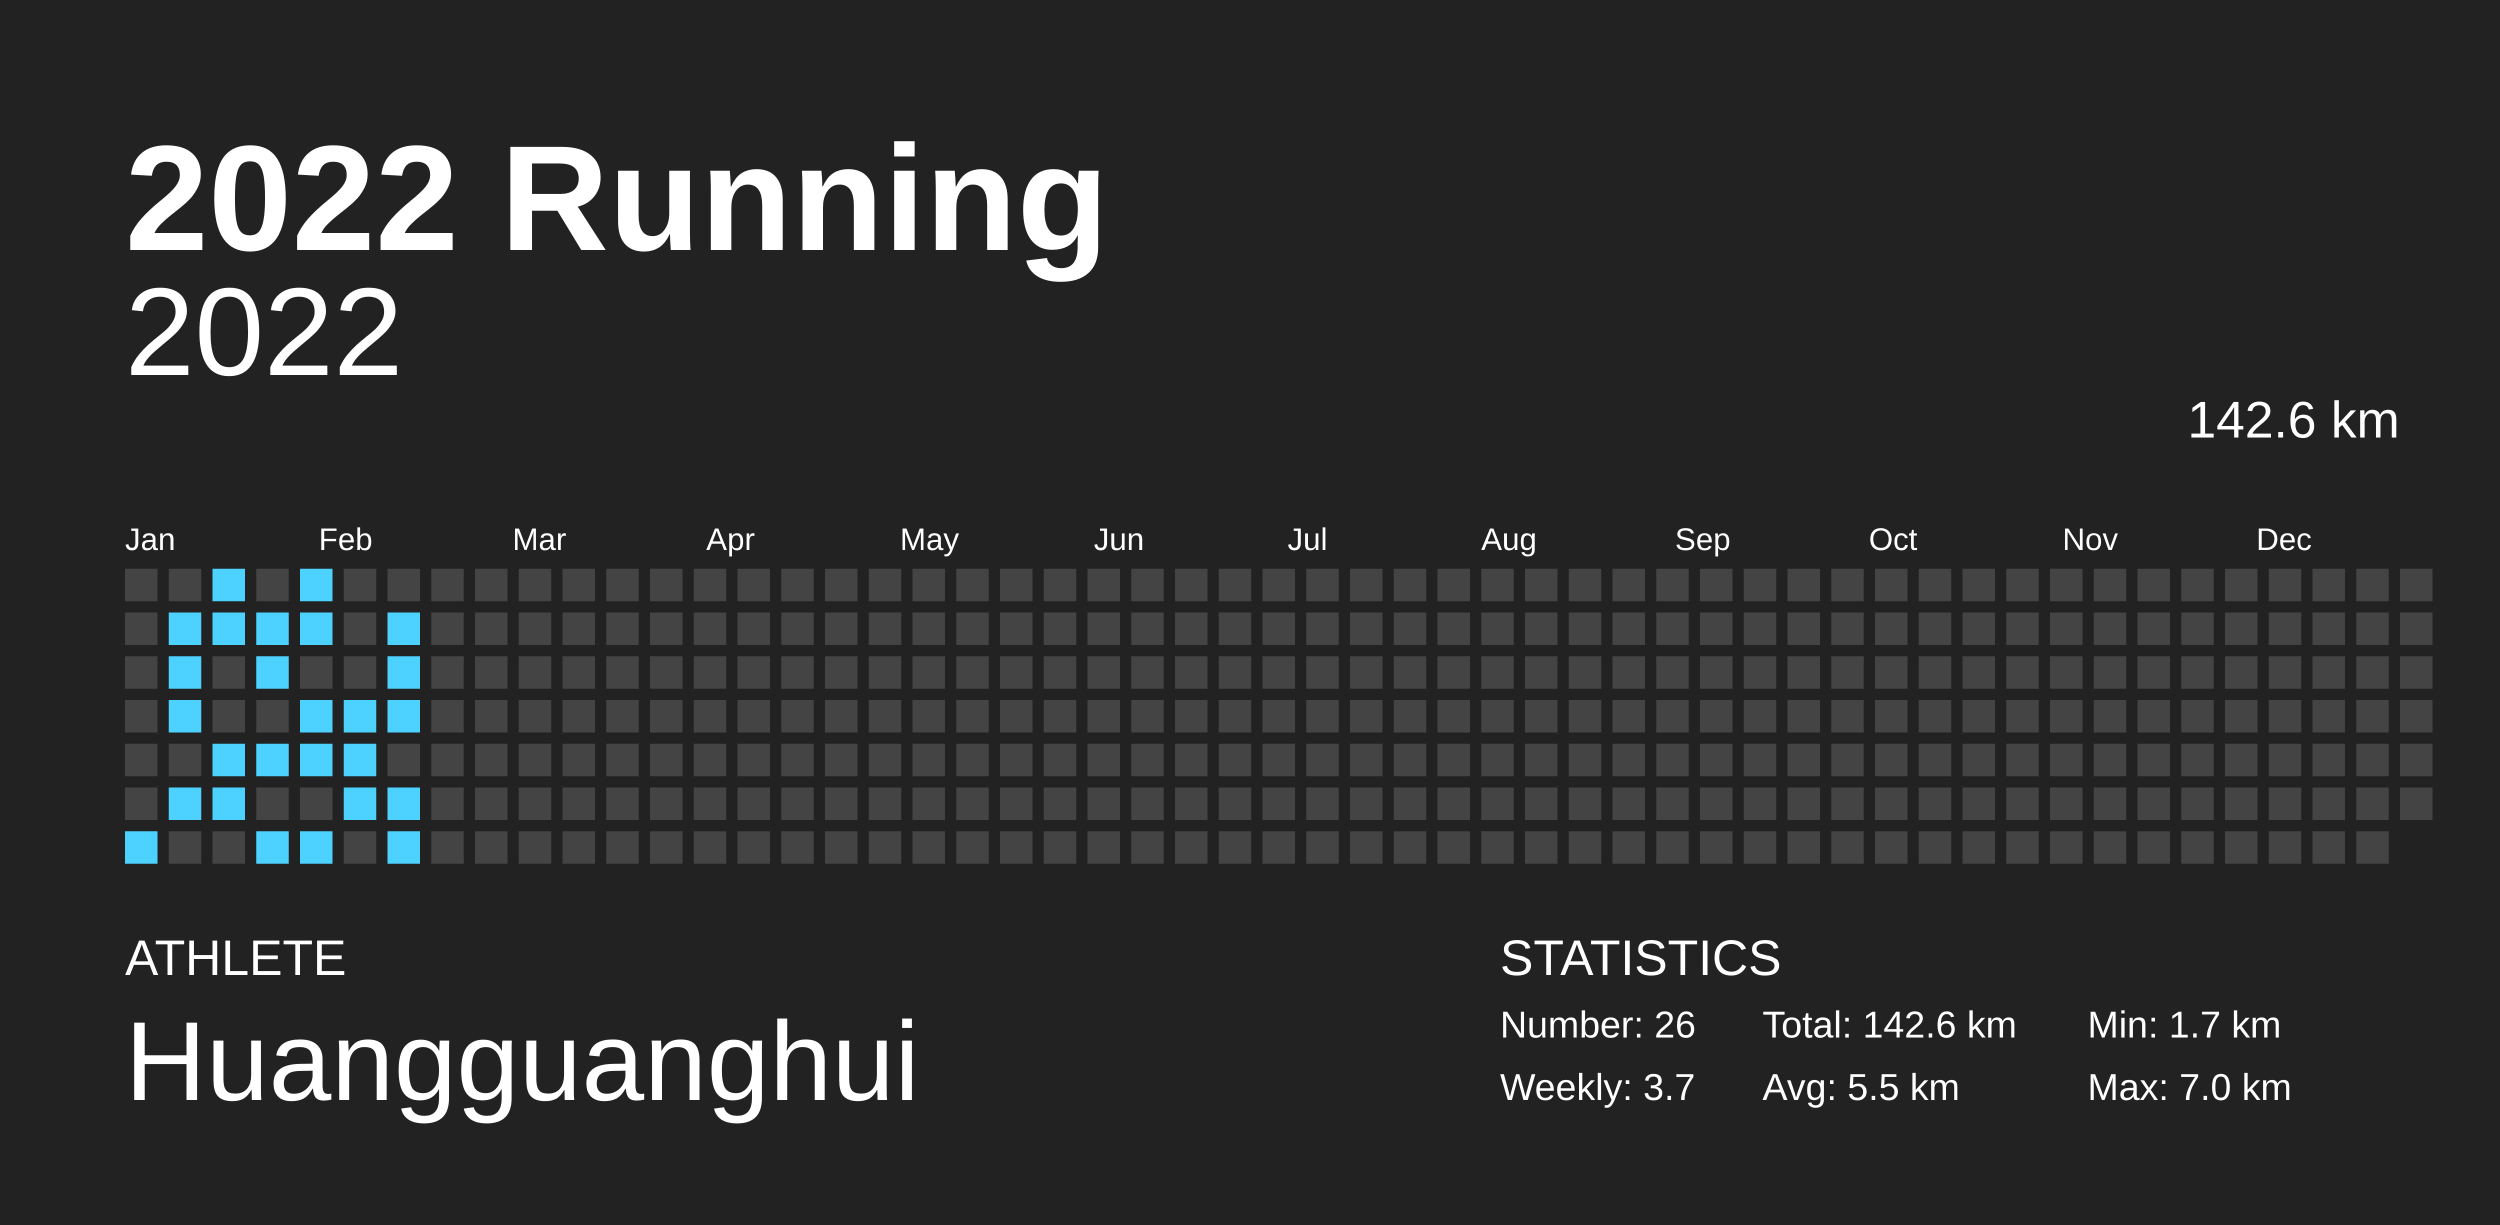
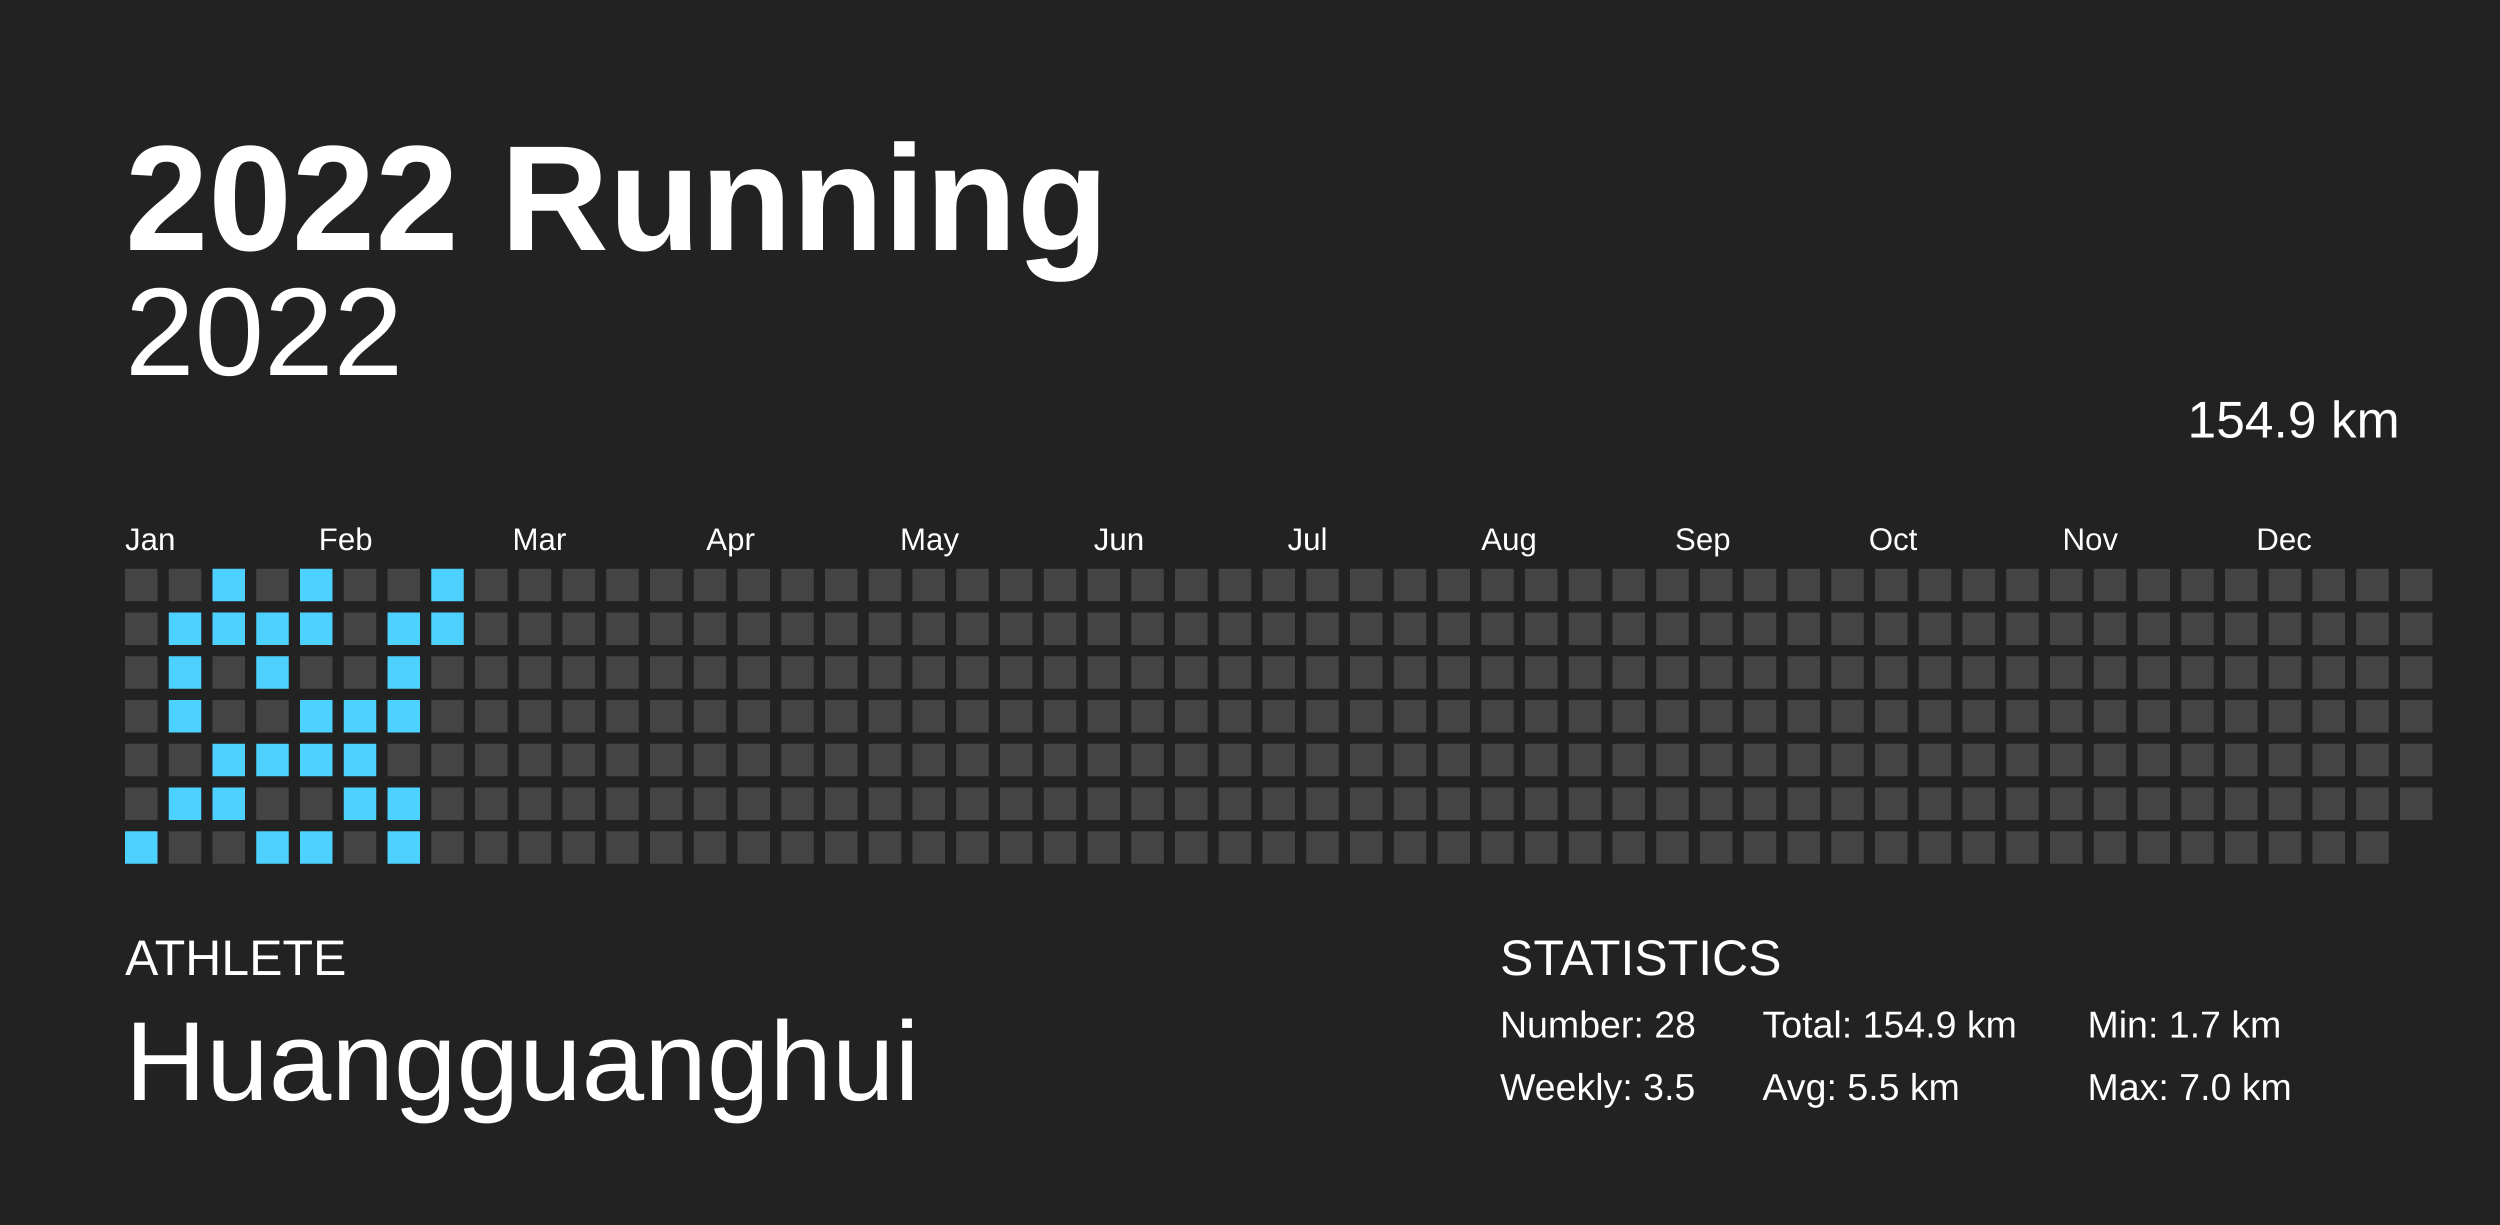
<svg xmlns="http://www.w3.org/2000/svg" baseProfile="full" height="98mm" version="1.1" viewBox="0,0,200,98" width="200mm">
  <defs />
  <rect fill="#222222" height="98" width="200" x="0" y="0" />
  <text fill="#FFFFFF" style="font-size:12px; font-family:Arial; font-weight:bold;" x="10" y="20">2022 Running</text>
  <text fill="#FFFFFF" style="font-size:4px; font-family:Arial" x="10" y="78">ATHLETE</text>
  <text fill="#FFFFFF" style="font-size:9px; font-family:Arial" x="10" y="88">Huangguanghui</text>
  <text fill="#FFFFFF" style="font-size:4px; font-family:Arial" x="120" y="78">STATISTICS</text>
-   <text fill="#FFFFFF" style="font-size:3px; font-family:Arial" x="120" y="83">Number: 26</text>
-   <text fill="#FFFFFF" style="font-size:3px; font-family:Arial" x="120" y="88">Weekly: 3.7</text>
-   <text fill="#FFFFFF" style="font-size:3px; font-family:Arial" x="141" y="83">Total: 142.6 km</text>
+   <text fill="#FFFFFF" style="font-size:3px; font-family:Arial" x="120" y="83">Number: 28</text>
+   <text fill="#FFFFFF" style="font-size:3px; font-family:Arial" x="120" y="88">Weekly: 3.5</text>
+   <text fill="#FFFFFF" style="font-size:3px; font-family:Arial" x="141" y="83">Total: 154.9 km</text>
  <text fill="#FFFFFF" style="font-size:3px; font-family:Arial" x="141" y="88">Avg: 5.5 km</text>
  <text fill="#FFFFFF" style="font-size:3px; font-family:Arial" x="167" y="83">Min: 1.7 km</text>
  <text fill="#FFFFFF" style="font-size:3px; font-family:Arial" x="167" y="88">Max: 7.0 km</text>
  <text alignment-baseline="hanging" fill="#FFFFFF" style="font-size:10.0px; font-family:Arial;" x="10" y="30">2022</text>
-   <text alignment-baseline="hanging" fill="#FFFFFF" style="font-size:4.125px; font-family:Arial;" x="175" y="35">142.6 km</text>
+   <text alignment-baseline="hanging" fill="#FFFFFF" style="font-size:4.125px; font-family:Arial;" x="175" y="35">154.9 km</text>
  <text fill="#FFFFFF" style="font-size:2.5px; font-family:Arial" x="10.0" y="44">Jan</text>
  <text fill="#FFFFFF" style="font-size:2.5px; font-family:Arial" x="25.5" y="44">Feb</text>
  <text fill="#FFFFFF" style="font-size:2.5px; font-family:Arial" x="41.0" y="44">Mar</text>
  <text fill="#FFFFFF" style="font-size:2.5px; font-family:Arial" x="56.5" y="44">Apr</text>
  <text fill="#FFFFFF" style="font-size:2.5px; font-family:Arial" x="72.0" y="44">May</text>
  <text fill="#FFFFFF" style="font-size:2.5px; font-family:Arial" x="87.5" y="44">Jun</text>
  <text fill="#FFFFFF" style="font-size:2.5px; font-family:Arial" x="103.0" y="44">Jul</text>
  <text fill="#FFFFFF" style="font-size:2.5px; font-family:Arial" x="118.5" y="44">Aug</text>
  <text fill="#FFFFFF" style="font-size:2.5px; font-family:Arial" x="134.0" y="44">Sep</text>
  <text fill="#FFFFFF" style="font-size:2.5px; font-family:Arial" x="149.5" y="44">Oct</text>
  <text fill="#FFFFFF" style="font-size:2.5px; font-family:Arial" x="165.0" y="44">Nov</text>
  <text fill="#FFFFFF" style="font-size:2.5px; font-family:Arial" x="180.5" y="44">Dec</text>
  <rect fill="#444444" height="2.6" width="2.6" x="10.0" y="45.5" />
  <rect fill="#444444" height="2.6" width="2.6" x="10.0" y="49.0" />
  <rect fill="#444444" height="2.6" width="2.6" x="10.0" y="52.5" />
  <rect fill="#444444" height="2.6" width="2.6" x="10.0" y="56.0" />
  <rect fill="#444444" height="2.6" width="2.6" x="10.0" y="59.5" />
  <rect fill="#444444" height="2.6" width="2.6" x="10.0" y="63.0" />
  <rect fill="#4dd2ff" height="2.6" width="2.6" x="10.0" y="66.5" />
  <rect fill="#444444" height="2.6" width="2.6" x="13.5" y="45.5" />
  <rect fill="#4dd2ff" height="2.6" width="2.6" x="13.5" y="49.0" />
  <rect fill="#4dd2ff" height="2.6" width="2.6" x="13.5" y="52.5" />
  <rect fill="#4dd2ff" height="2.6" width="2.6" x="13.5" y="56.0" />
  <rect fill="#444444" height="2.6" width="2.6" x="13.5" y="59.5" />
  <rect fill="#4dd2ff" height="2.6" width="2.6" x="13.5" y="63.0" />
  <rect fill="#444444" height="2.6" width="2.6" x="13.5" y="66.5" />
  <rect fill="#4dd2ff" height="2.6" width="2.6" x="17.0" y="45.5" />
  <rect fill="#4dd2ff" height="2.6" width="2.6" x="17.0" y="49.0" />
  <rect fill="#444444" height="2.6" width="2.6" x="17.0" y="52.5" />
  <rect fill="#444444" height="2.6" width="2.6" x="17.0" y="56.0" />
  <rect fill="#4dd2ff" height="2.6" width="2.6" x="17.0" y="59.5" />
  <rect fill="#4dd2ff" height="2.6" width="2.6" x="17.0" y="63.0" />
  <rect fill="#444444" height="2.6" width="2.6" x="17.0" y="66.5" />
  <rect fill="#444444" height="2.6" width="2.6" x="20.5" y="45.5" />
  <rect fill="#4dd2ff" height="2.6" width="2.6" x="20.5" y="49.0" />
  <rect fill="#4dd2ff" height="2.6" width="2.6" x="20.5" y="52.5" />
  <rect fill="#444444" height="2.6" width="2.6" x="20.5" y="56.0" />
  <rect fill="#4dd2ff" height="2.6" width="2.6" x="20.5" y="59.5" />
  <rect fill="#444444" height="2.6" width="2.6" x="20.5" y="63.0" />
  <rect fill="#4dd2ff" height="2.6" width="2.6" x="20.5" y="66.5" />
  <rect fill="#4dd2ff" height="2.6" width="2.6" x="24.0" y="45.5" />
  <rect fill="#4dd2ff" height="2.6" width="2.6" x="24.0" y="49.0" />
  <rect fill="#444444" height="2.6" width="2.6" x="24.0" y="52.5" />
  <rect fill="#4dd2ff" height="2.6" width="2.6" x="24.0" y="56.0" />
  <rect fill="#4dd2ff" height="2.6" width="2.6" x="24.0" y="59.5" />
  <rect fill="#444444" height="2.6" width="2.6" x="24.0" y="63.0" />
  <rect fill="#4dd2ff" height="2.6" width="2.6" x="24.0" y="66.5" />
  <rect fill="#444444" height="2.6" width="2.6" x="27.5" y="45.5" />
  <rect fill="#444444" height="2.6" width="2.6" x="27.5" y="49.0" />
  <rect fill="#444444" height="2.6" width="2.6" x="27.5" y="52.5" />
  <rect fill="#4dd2ff" height="2.6" width="2.6" x="27.5" y="56.0" />
  <rect fill="#4dd2ff" height="2.6" width="2.6" x="27.5" y="59.5" />
  <rect fill="#4dd2ff" height="2.6" width="2.6" x="27.5" y="63.0" />
  <rect fill="#444444" height="2.6" width="2.6" x="27.5" y="66.5" />
  <rect fill="#444444" height="2.6" width="2.6" x="31.0" y="45.5" />
  <rect fill="#4dd2ff" height="2.6" width="2.6" x="31.0" y="49.0" />
  <rect fill="#4dd2ff" height="2.6" width="2.6" x="31.0" y="52.5" />
  <rect fill="#4dd2ff" height="2.6" width="2.6" x="31.0" y="56.0" />
  <rect fill="#444444" height="2.6" width="2.6" x="31.0" y="59.5" />
  <rect fill="#4dd2ff" height="2.6" width="2.6" x="31.0" y="63.0" />
  <rect fill="#4dd2ff" height="2.6" width="2.6" x="31.0" y="66.5" />
-   <rect fill="#444444" height="2.6" width="2.6" x="34.5" y="45.5" />
-   <rect fill="#444444" height="2.6" width="2.6" x="34.5" y="49.0" />
+   <rect fill="#4dd2ff" height="2.6" width="2.6" x="34.5" y="45.5" />
+   <rect fill="#4dd2ff" height="2.6" width="2.6" x="34.5" y="49.0" />
  <rect fill="#444444" height="2.6" width="2.6" x="34.5" y="52.5" />
  <rect fill="#444444" height="2.6" width="2.6" x="34.5" y="56.0" />
  <rect fill="#444444" height="2.6" width="2.6" x="34.5" y="59.5" />
  <rect fill="#444444" height="2.6" width="2.6" x="34.5" y="63.0" />
  <rect fill="#444444" height="2.6" width="2.6" x="34.5" y="66.5" />
  <rect fill="#444444" height="2.6" width="2.6" x="38.0" y="45.5" />
  <rect fill="#444444" height="2.6" width="2.6" x="38.0" y="49.0" />
  <rect fill="#444444" height="2.6" width="2.6" x="38.0" y="52.5" />
  <rect fill="#444444" height="2.6" width="2.6" x="38.0" y="56.0" />
  <rect fill="#444444" height="2.6" width="2.6" x="38.0" y="59.5" />
  <rect fill="#444444" height="2.6" width="2.6" x="38.0" y="63.0" />
  <rect fill="#444444" height="2.6" width="2.6" x="38.0" y="66.5" />
  <rect fill="#444444" height="2.6" width="2.6" x="41.5" y="45.5" />
  <rect fill="#444444" height="2.6" width="2.6" x="41.5" y="49.0" />
  <rect fill="#444444" height="2.6" width="2.6" x="41.5" y="52.5" />
  <rect fill="#444444" height="2.6" width="2.6" x="41.5" y="56.0" />
  <rect fill="#444444" height="2.6" width="2.6" x="41.5" y="59.5" />
  <rect fill="#444444" height="2.6" width="2.6" x="41.5" y="63.0" />
  <rect fill="#444444" height="2.6" width="2.6" x="41.5" y="66.5" />
  <rect fill="#444444" height="2.6" width="2.6" x="45.0" y="45.5" />
  <rect fill="#444444" height="2.6" width="2.6" x="45.0" y="49.0" />
  <rect fill="#444444" height="2.6" width="2.6" x="45.0" y="52.5" />
  <rect fill="#444444" height="2.6" width="2.6" x="45.0" y="56.0" />
  <rect fill="#444444" height="2.6" width="2.6" x="45.0" y="59.5" />
  <rect fill="#444444" height="2.6" width="2.6" x="45.0" y="63.0" />
  <rect fill="#444444" height="2.6" width="2.6" x="45.0" y="66.5" />
  <rect fill="#444444" height="2.6" width="2.6" x="48.5" y="45.5" />
  <rect fill="#444444" height="2.6" width="2.6" x="48.5" y="49.0" />
  <rect fill="#444444" height="2.6" width="2.6" x="48.5" y="52.5" />
  <rect fill="#444444" height="2.6" width="2.6" x="48.5" y="56.0" />
  <rect fill="#444444" height="2.6" width="2.6" x="48.5" y="59.5" />
  <rect fill="#444444" height="2.6" width="2.6" x="48.5" y="63.0" />
  <rect fill="#444444" height="2.6" width="2.6" x="48.5" y="66.5" />
  <rect fill="#444444" height="2.6" width="2.6" x="52.0" y="45.5" />
  <rect fill="#444444" height="2.6" width="2.6" x="52.0" y="49.0" />
  <rect fill="#444444" height="2.6" width="2.6" x="52.0" y="52.5" />
  <rect fill="#444444" height="2.6" width="2.6" x="52.0" y="56.0" />
  <rect fill="#444444" height="2.6" width="2.6" x="52.0" y="59.5" />
  <rect fill="#444444" height="2.6" width="2.6" x="52.0" y="63.0" />
  <rect fill="#444444" height="2.6" width="2.6" x="52.0" y="66.5" />
  <rect fill="#444444" height="2.6" width="2.6" x="55.5" y="45.5" />
  <rect fill="#444444" height="2.6" width="2.6" x="55.5" y="49.0" />
  <rect fill="#444444" height="2.6" width="2.6" x="55.5" y="52.5" />
  <rect fill="#444444" height="2.6" width="2.6" x="55.5" y="56.0" />
  <rect fill="#444444" height="2.6" width="2.6" x="55.5" y="59.5" />
  <rect fill="#444444" height="2.6" width="2.6" x="55.5" y="63.0" />
  <rect fill="#444444" height="2.6" width="2.6" x="55.5" y="66.5" />
  <rect fill="#444444" height="2.6" width="2.6" x="59.0" y="45.5" />
  <rect fill="#444444" height="2.6" width="2.6" x="59.0" y="49.0" />
  <rect fill="#444444" height="2.6" width="2.6" x="59.0" y="52.5" />
  <rect fill="#444444" height="2.6" width="2.6" x="59.0" y="56.0" />
  <rect fill="#444444" height="2.6" width="2.6" x="59.0" y="59.5" />
  <rect fill="#444444" height="2.6" width="2.6" x="59.0" y="63.0" />
  <rect fill="#444444" height="2.6" width="2.6" x="59.0" y="66.5" />
  <rect fill="#444444" height="2.6" width="2.6" x="62.5" y="45.5" />
  <rect fill="#444444" height="2.6" width="2.6" x="62.5" y="49.0" />
  <rect fill="#444444" height="2.6" width="2.6" x="62.5" y="52.5" />
  <rect fill="#444444" height="2.6" width="2.6" x="62.5" y="56.0" />
  <rect fill="#444444" height="2.6" width="2.6" x="62.5" y="59.5" />
  <rect fill="#444444" height="2.6" width="2.6" x="62.5" y="63.0" />
  <rect fill="#444444" height="2.6" width="2.6" x="62.5" y="66.5" />
  <rect fill="#444444" height="2.6" width="2.6" x="66.0" y="45.5" />
  <rect fill="#444444" height="2.6" width="2.6" x="66.0" y="49.0" />
  <rect fill="#444444" height="2.6" width="2.6" x="66.0" y="52.5" />
  <rect fill="#444444" height="2.6" width="2.6" x="66.0" y="56.0" />
  <rect fill="#444444" height="2.6" width="2.6" x="66.0" y="59.5" />
  <rect fill="#444444" height="2.6" width="2.6" x="66.0" y="63.0" />
  <rect fill="#444444" height="2.6" width="2.6" x="66.0" y="66.5" />
  <rect fill="#444444" height="2.6" width="2.6" x="69.5" y="45.5" />
  <rect fill="#444444" height="2.6" width="2.6" x="69.5" y="49.0" />
  <rect fill="#444444" height="2.6" width="2.6" x="69.5" y="52.5" />
  <rect fill="#444444" height="2.6" width="2.6" x="69.5" y="56.0" />
  <rect fill="#444444" height="2.6" width="2.6" x="69.5" y="59.5" />
  <rect fill="#444444" height="2.6" width="2.6" x="69.5" y="63.0" />
  <rect fill="#444444" height="2.6" width="2.6" x="69.5" y="66.5" />
  <rect fill="#444444" height="2.6" width="2.6" x="73.0" y="45.5" />
  <rect fill="#444444" height="2.6" width="2.6" x="73.0" y="49.0" />
  <rect fill="#444444" height="2.6" width="2.6" x="73.0" y="52.5" />
  <rect fill="#444444" height="2.6" width="2.6" x="73.0" y="56.0" />
  <rect fill="#444444" height="2.6" width="2.6" x="73.0" y="59.5" />
  <rect fill="#444444" height="2.6" width="2.6" x="73.0" y="63.0" />
  <rect fill="#444444" height="2.6" width="2.6" x="73.0" y="66.5" />
  <rect fill="#444444" height="2.6" width="2.6" x="76.5" y="45.5" />
  <rect fill="#444444" height="2.6" width="2.6" x="76.5" y="49.0" />
  <rect fill="#444444" height="2.6" width="2.6" x="76.5" y="52.5" />
  <rect fill="#444444" height="2.6" width="2.6" x="76.5" y="56.0" />
  <rect fill="#444444" height="2.6" width="2.6" x="76.5" y="59.5" />
  <rect fill="#444444" height="2.6" width="2.6" x="76.5" y="63.0" />
  <rect fill="#444444" height="2.6" width="2.6" x="76.5" y="66.5" />
  <rect fill="#444444" height="2.6" width="2.6" x="80.0" y="45.5" />
  <rect fill="#444444" height="2.6" width="2.6" x="80.0" y="49.0" />
  <rect fill="#444444" height="2.6" width="2.6" x="80.0" y="52.5" />
  <rect fill="#444444" height="2.6" width="2.6" x="80.0" y="56.0" />
  <rect fill="#444444" height="2.6" width="2.6" x="80.0" y="59.5" />
  <rect fill="#444444" height="2.6" width="2.6" x="80.0" y="63.0" />
  <rect fill="#444444" height="2.6" width="2.6" x="80.0" y="66.5" />
  <rect fill="#444444" height="2.6" width="2.6" x="83.5" y="45.5" />
  <rect fill="#444444" height="2.6" width="2.6" x="83.5" y="49.0" />
  <rect fill="#444444" height="2.6" width="2.6" x="83.5" y="52.5" />
  <rect fill="#444444" height="2.6" width="2.6" x="83.5" y="56.0" />
  <rect fill="#444444" height="2.6" width="2.6" x="83.5" y="59.5" />
  <rect fill="#444444" height="2.6" width="2.6" x="83.5" y="63.0" />
  <rect fill="#444444" height="2.6" width="2.6" x="83.5" y="66.5" />
  <rect fill="#444444" height="2.6" width="2.6" x="87.0" y="45.5" />
  <rect fill="#444444" height="2.6" width="2.6" x="87.0" y="49.0" />
  <rect fill="#444444" height="2.6" width="2.6" x="87.0" y="52.5" />
  <rect fill="#444444" height="2.6" width="2.6" x="87.0" y="56.0" />
  <rect fill="#444444" height="2.6" width="2.6" x="87.0" y="59.5" />
  <rect fill="#444444" height="2.6" width="2.6" x="87.0" y="63.0" />
  <rect fill="#444444" height="2.6" width="2.6" x="87.0" y="66.5" />
  <rect fill="#444444" height="2.6" width="2.6" x="90.5" y="45.5" />
  <rect fill="#444444" height="2.6" width="2.6" x="90.5" y="49.0" />
  <rect fill="#444444" height="2.6" width="2.6" x="90.5" y="52.5" />
  <rect fill="#444444" height="2.6" width="2.6" x="90.5" y="56.0" />
  <rect fill="#444444" height="2.6" width="2.6" x="90.5" y="59.5" />
  <rect fill="#444444" height="2.6" width="2.6" x="90.5" y="63.0" />
  <rect fill="#444444" height="2.6" width="2.6" x="90.5" y="66.5" />
  <rect fill="#444444" height="2.6" width="2.6" x="94.0" y="45.5" />
  <rect fill="#444444" height="2.6" width="2.6" x="94.0" y="49.0" />
  <rect fill="#444444" height="2.6" width="2.6" x="94.0" y="52.5" />
  <rect fill="#444444" height="2.6" width="2.6" x="94.0" y="56.0" />
  <rect fill="#444444" height="2.6" width="2.6" x="94.0" y="59.5" />
  <rect fill="#444444" height="2.6" width="2.6" x="94.0" y="63.0" />
  <rect fill="#444444" height="2.6" width="2.6" x="94.0" y="66.5" />
  <rect fill="#444444" height="2.6" width="2.6" x="97.5" y="45.5" />
  <rect fill="#444444" height="2.6" width="2.6" x="97.5" y="49.0" />
  <rect fill="#444444" height="2.6" width="2.6" x="97.5" y="52.5" />
  <rect fill="#444444" height="2.6" width="2.6" x="97.5" y="56.0" />
  <rect fill="#444444" height="2.6" width="2.6" x="97.5" y="59.5" />
  <rect fill="#444444" height="2.6" width="2.6" x="97.5" y="63.0" />
  <rect fill="#444444" height="2.6" width="2.6" x="97.5" y="66.5" />
  <rect fill="#444444" height="2.6" width="2.6" x="101.0" y="45.5" />
  <rect fill="#444444" height="2.6" width="2.6" x="101.0" y="49.0" />
  <rect fill="#444444" height="2.6" width="2.6" x="101.0" y="52.5" />
  <rect fill="#444444" height="2.6" width="2.6" x="101.0" y="56.0" />
  <rect fill="#444444" height="2.6" width="2.6" x="101.0" y="59.5" />
  <rect fill="#444444" height="2.6" width="2.6" x="101.0" y="63.0" />
  <rect fill="#444444" height="2.6" width="2.6" x="101.0" y="66.5" />
  <rect fill="#444444" height="2.6" width="2.6" x="104.5" y="45.5" />
  <rect fill="#444444" height="2.6" width="2.6" x="104.5" y="49.0" />
  <rect fill="#444444" height="2.6" width="2.6" x="104.5" y="52.5" />
  <rect fill="#444444" height="2.6" width="2.6" x="104.5" y="56.0" />
  <rect fill="#444444" height="2.6" width="2.6" x="104.5" y="59.5" />
  <rect fill="#444444" height="2.6" width="2.6" x="104.5" y="63.0" />
  <rect fill="#444444" height="2.6" width="2.6" x="104.5" y="66.5" />
  <rect fill="#444444" height="2.6" width="2.6" x="108.0" y="45.5" />
  <rect fill="#444444" height="2.6" width="2.6" x="108.0" y="49.0" />
  <rect fill="#444444" height="2.6" width="2.6" x="108.0" y="52.5" />
  <rect fill="#444444" height="2.6" width="2.6" x="108.0" y="56.0" />
  <rect fill="#444444" height="2.6" width="2.6" x="108.0" y="59.5" />
  <rect fill="#444444" height="2.6" width="2.6" x="108.0" y="63.0" />
  <rect fill="#444444" height="2.6" width="2.6" x="108.0" y="66.5" />
  <rect fill="#444444" height="2.6" width="2.6" x="111.5" y="45.5" />
  <rect fill="#444444" height="2.6" width="2.6" x="111.5" y="49.0" />
  <rect fill="#444444" height="2.6" width="2.6" x="111.5" y="52.5" />
  <rect fill="#444444" height="2.6" width="2.6" x="111.5" y="56.0" />
  <rect fill="#444444" height="2.6" width="2.6" x="111.5" y="59.5" />
  <rect fill="#444444" height="2.6" width="2.6" x="111.5" y="63.0" />
  <rect fill="#444444" height="2.6" width="2.6" x="111.5" y="66.5" />
  <rect fill="#444444" height="2.6" width="2.6" x="115.0" y="45.5" />
  <rect fill="#444444" height="2.6" width="2.6" x="115.0" y="49.0" />
  <rect fill="#444444" height="2.6" width="2.6" x="115.0" y="52.5" />
  <rect fill="#444444" height="2.6" width="2.6" x="115.0" y="56.0" />
  <rect fill="#444444" height="2.6" width="2.6" x="115.0" y="59.5" />
  <rect fill="#444444" height="2.6" width="2.6" x="115.0" y="63.0" />
  <rect fill="#444444" height="2.6" width="2.6" x="115.0" y="66.5" />
  <rect fill="#444444" height="2.6" width="2.6" x="118.5" y="45.5" />
  <rect fill="#444444" height="2.6" width="2.6" x="118.5" y="49.0" />
  <rect fill="#444444" height="2.6" width="2.6" x="118.5" y="52.5" />
  <rect fill="#444444" height="2.6" width="2.6" x="118.5" y="56.0" />
  <rect fill="#444444" height="2.6" width="2.6" x="118.5" y="59.5" />
  <rect fill="#444444" height="2.6" width="2.6" x="118.5" y="63.0" />
  <rect fill="#444444" height="2.6" width="2.6" x="118.5" y="66.5" />
  <rect fill="#444444" height="2.6" width="2.6" x="122.0" y="45.5" />
  <rect fill="#444444" height="2.6" width="2.6" x="122.0" y="49.0" />
  <rect fill="#444444" height="2.6" width="2.6" x="122.0" y="52.5" />
  <rect fill="#444444" height="2.6" width="2.6" x="122.0" y="56.0" />
  <rect fill="#444444" height="2.6" width="2.6" x="122.0" y="59.5" />
  <rect fill="#444444" height="2.6" width="2.6" x="122.0" y="63.0" />
  <rect fill="#444444" height="2.6" width="2.6" x="122.0" y="66.5" />
  <rect fill="#444444" height="2.6" width="2.6" x="125.5" y="45.5" />
  <rect fill="#444444" height="2.6" width="2.6" x="125.5" y="49.0" />
  <rect fill="#444444" height="2.6" width="2.6" x="125.5" y="52.5" />
  <rect fill="#444444" height="2.6" width="2.6" x="125.5" y="56.0" />
  <rect fill="#444444" height="2.6" width="2.6" x="125.5" y="59.5" />
  <rect fill="#444444" height="2.6" width="2.6" x="125.5" y="63.0" />
  <rect fill="#444444" height="2.6" width="2.6" x="125.5" y="66.5" />
  <rect fill="#444444" height="2.6" width="2.6" x="129.0" y="45.5" />
  <rect fill="#444444" height="2.6" width="2.6" x="129.0" y="49.0" />
  <rect fill="#444444" height="2.6" width="2.6" x="129.0" y="52.5" />
  <rect fill="#444444" height="2.6" width="2.6" x="129.0" y="56.0" />
  <rect fill="#444444" height="2.6" width="2.6" x="129.0" y="59.5" />
  <rect fill="#444444" height="2.6" width="2.6" x="129.0" y="63.0" />
  <rect fill="#444444" height="2.6" width="2.6" x="129.0" y="66.5" />
  <rect fill="#444444" height="2.6" width="2.6" x="132.5" y="45.5" />
  <rect fill="#444444" height="2.6" width="2.6" x="132.5" y="49.0" />
  <rect fill="#444444" height="2.6" width="2.6" x="132.5" y="52.5" />
  <rect fill="#444444" height="2.6" width="2.6" x="132.5" y="56.0" />
  <rect fill="#444444" height="2.6" width="2.6" x="132.5" y="59.5" />
  <rect fill="#444444" height="2.6" width="2.6" x="132.5" y="63.0" />
  <rect fill="#444444" height="2.6" width="2.6" x="132.5" y="66.5" />
  <rect fill="#444444" height="2.6" width="2.6" x="136.0" y="45.5" />
  <rect fill="#444444" height="2.6" width="2.6" x="136.0" y="49.0" />
  <rect fill="#444444" height="2.6" width="2.6" x="136.0" y="52.5" />
  <rect fill="#444444" height="2.6" width="2.6" x="136.0" y="56.0" />
  <rect fill="#444444" height="2.6" width="2.6" x="136.0" y="59.5" />
  <rect fill="#444444" height="2.6" width="2.6" x="136.0" y="63.0" />
  <rect fill="#444444" height="2.6" width="2.6" x="136.0" y="66.5" />
  <rect fill="#444444" height="2.6" width="2.6" x="139.5" y="45.5" />
  <rect fill="#444444" height="2.6" width="2.6" x="139.5" y="49.0" />
  <rect fill="#444444" height="2.6" width="2.6" x="139.5" y="52.5" />
  <rect fill="#444444" height="2.6" width="2.6" x="139.5" y="56.0" />
  <rect fill="#444444" height="2.6" width="2.6" x="139.5" y="59.5" />
  <rect fill="#444444" height="2.6" width="2.6" x="139.5" y="63.0" />
  <rect fill="#444444" height="2.6" width="2.6" x="139.5" y="66.5" />
  <rect fill="#444444" height="2.6" width="2.6" x="143.0" y="45.5" />
  <rect fill="#444444" height="2.6" width="2.6" x="143.0" y="49.0" />
  <rect fill="#444444" height="2.6" width="2.6" x="143.0" y="52.5" />
  <rect fill="#444444" height="2.6" width="2.6" x="143.0" y="56.0" />
  <rect fill="#444444" height="2.6" width="2.6" x="143.0" y="59.5" />
  <rect fill="#444444" height="2.6" width="2.6" x="143.0" y="63.0" />
  <rect fill="#444444" height="2.6" width="2.6" x="143.0" y="66.5" />
  <rect fill="#444444" height="2.6" width="2.6" x="146.5" y="45.5" />
  <rect fill="#444444" height="2.6" width="2.6" x="146.5" y="49.0" />
  <rect fill="#444444" height="2.6" width="2.6" x="146.5" y="52.5" />
  <rect fill="#444444" height="2.6" width="2.6" x="146.5" y="56.0" />
  <rect fill="#444444" height="2.6" width="2.6" x="146.5" y="59.5" />
  <rect fill="#444444" height="2.6" width="2.6" x="146.5" y="63.0" />
  <rect fill="#444444" height="2.6" width="2.6" x="146.5" y="66.5" />
  <rect fill="#444444" height="2.6" width="2.6" x="150.0" y="45.5" />
  <rect fill="#444444" height="2.6" width="2.6" x="150.0" y="49.0" />
  <rect fill="#444444" height="2.6" width="2.6" x="150.0" y="52.5" />
  <rect fill="#444444" height="2.6" width="2.6" x="150.0" y="56.0" />
  <rect fill="#444444" height="2.6" width="2.6" x="150.0" y="59.5" />
  <rect fill="#444444" height="2.6" width="2.6" x="150.0" y="63.0" />
  <rect fill="#444444" height="2.6" width="2.6" x="150.0" y="66.5" />
  <rect fill="#444444" height="2.6" width="2.6" x="153.5" y="45.5" />
  <rect fill="#444444" height="2.6" width="2.6" x="153.5" y="49.0" />
  <rect fill="#444444" height="2.6" width="2.6" x="153.5" y="52.5" />
  <rect fill="#444444" height="2.6" width="2.6" x="153.5" y="56.0" />
  <rect fill="#444444" height="2.6" width="2.6" x="153.5" y="59.5" />
  <rect fill="#444444" height="2.6" width="2.6" x="153.5" y="63.0" />
  <rect fill="#444444" height="2.6" width="2.6" x="153.5" y="66.5" />
  <rect fill="#444444" height="2.6" width="2.6" x="157.0" y="45.5" />
  <rect fill="#444444" height="2.6" width="2.6" x="157.0" y="49.0" />
  <rect fill="#444444" height="2.6" width="2.6" x="157.0" y="52.5" />
  <rect fill="#444444" height="2.6" width="2.6" x="157.0" y="56.0" />
  <rect fill="#444444" height="2.6" width="2.6" x="157.0" y="59.5" />
  <rect fill="#444444" height="2.6" width="2.6" x="157.0" y="63.0" />
  <rect fill="#444444" height="2.6" width="2.6" x="157.0" y="66.5" />
  <rect fill="#444444" height="2.6" width="2.6" x="160.5" y="45.5" />
  <rect fill="#444444" height="2.6" width="2.6" x="160.5" y="49.0" />
  <rect fill="#444444" height="2.6" width="2.6" x="160.5" y="52.5" />
  <rect fill="#444444" height="2.6" width="2.6" x="160.5" y="56.0" />
  <rect fill="#444444" height="2.6" width="2.6" x="160.5" y="59.5" />
  <rect fill="#444444" height="2.6" width="2.6" x="160.5" y="63.0" />
  <rect fill="#444444" height="2.6" width="2.6" x="160.5" y="66.5" />
  <rect fill="#444444" height="2.6" width="2.6" x="164.0" y="45.5" />
  <rect fill="#444444" height="2.6" width="2.6" x="164.0" y="49.0" />
  <rect fill="#444444" height="2.6" width="2.6" x="164.0" y="52.5" />
  <rect fill="#444444" height="2.6" width="2.6" x="164.0" y="56.0" />
  <rect fill="#444444" height="2.6" width="2.6" x="164.0" y="59.5" />
  <rect fill="#444444" height="2.6" width="2.6" x="164.0" y="63.0" />
  <rect fill="#444444" height="2.6" width="2.6" x="164.0" y="66.5" />
  <rect fill="#444444" height="2.6" width="2.6" x="167.5" y="45.5" />
  <rect fill="#444444" height="2.6" width="2.6" x="167.5" y="49.0" />
  <rect fill="#444444" height="2.6" width="2.6" x="167.5" y="52.5" />
  <rect fill="#444444" height="2.6" width="2.6" x="167.5" y="56.0" />
  <rect fill="#444444" height="2.6" width="2.6" x="167.5" y="59.5" />
  <rect fill="#444444" height="2.6" width="2.6" x="167.5" y="63.0" />
  <rect fill="#444444" height="2.6" width="2.6" x="167.5" y="66.5" />
  <rect fill="#444444" height="2.6" width="2.6" x="171.0" y="45.5" />
  <rect fill="#444444" height="2.6" width="2.6" x="171.0" y="49.0" />
  <rect fill="#444444" height="2.6" width="2.6" x="171.0" y="52.5" />
  <rect fill="#444444" height="2.6" width="2.6" x="171.0" y="56.0" />
  <rect fill="#444444" height="2.6" width="2.6" x="171.0" y="59.5" />
  <rect fill="#444444" height="2.6" width="2.6" x="171.0" y="63.0" />
  <rect fill="#444444" height="2.6" width="2.6" x="171.0" y="66.5" />
  <rect fill="#444444" height="2.6" width="2.6" x="174.5" y="45.5" />
  <rect fill="#444444" height="2.6" width="2.6" x="174.5" y="49.0" />
  <rect fill="#444444" height="2.6" width="2.6" x="174.5" y="52.5" />
  <rect fill="#444444" height="2.6" width="2.6" x="174.5" y="56.0" />
  <rect fill="#444444" height="2.6" width="2.6" x="174.5" y="59.5" />
  <rect fill="#444444" height="2.6" width="2.6" x="174.5" y="63.0" />
  <rect fill="#444444" height="2.6" width="2.6" x="174.5" y="66.5" />
  <rect fill="#444444" height="2.6" width="2.6" x="178.0" y="45.5" />
  <rect fill="#444444" height="2.6" width="2.6" x="178.0" y="49.0" />
  <rect fill="#444444" height="2.6" width="2.6" x="178.0" y="52.5" />
  <rect fill="#444444" height="2.6" width="2.6" x="178.0" y="56.0" />
  <rect fill="#444444" height="2.6" width="2.6" x="178.0" y="59.5" />
  <rect fill="#444444" height="2.6" width="2.6" x="178.0" y="63.0" />
  <rect fill="#444444" height="2.6" width="2.6" x="178.0" y="66.5" />
  <rect fill="#444444" height="2.6" width="2.6" x="181.5" y="45.5" />
  <rect fill="#444444" height="2.6" width="2.6" x="181.5" y="49.0" />
  <rect fill="#444444" height="2.6" width="2.6" x="181.5" y="52.5" />
  <rect fill="#444444" height="2.6" width="2.6" x="181.5" y="56.0" />
  <rect fill="#444444" height="2.6" width="2.6" x="181.5" y="59.5" />
  <rect fill="#444444" height="2.6" width="2.6" x="181.5" y="63.0" />
  <rect fill="#444444" height="2.6" width="2.6" x="181.5" y="66.5" />
  <rect fill="#444444" height="2.6" width="2.6" x="185.0" y="45.5" />
  <rect fill="#444444" height="2.6" width="2.6" x="185.0" y="49.0" />
  <rect fill="#444444" height="2.6" width="2.6" x="185.0" y="52.5" />
  <rect fill="#444444" height="2.6" width="2.6" x="185.0" y="56.0" />
  <rect fill="#444444" height="2.6" width="2.6" x="185.0" y="59.5" />
  <rect fill="#444444" height="2.6" width="2.6" x="185.0" y="63.0" />
  <rect fill="#444444" height="2.6" width="2.6" x="185.0" y="66.5" />
  <rect fill="#444444" height="2.6" width="2.6" x="188.5" y="45.5" />
  <rect fill="#444444" height="2.6" width="2.6" x="188.5" y="49.0" />
  <rect fill="#444444" height="2.6" width="2.6" x="188.5" y="52.5" />
  <rect fill="#444444" height="2.6" width="2.6" x="188.5" y="56.0" />
  <rect fill="#444444" height="2.6" width="2.6" x="188.5" y="59.5" />
  <rect fill="#444444" height="2.6" width="2.6" x="188.5" y="63.0" />
  <rect fill="#444444" height="2.6" width="2.6" x="188.5" y="66.5" />
  <rect fill="#444444" height="2.6" width="2.6" x="192.0" y="45.5" />
  <rect fill="#444444" height="2.6" width="2.6" x="192.0" y="49.0" />
  <rect fill="#444444" height="2.6" width="2.6" x="192.0" y="52.5" />
  <rect fill="#444444" height="2.6" width="2.6" x="192.0" y="56.0" />
  <rect fill="#444444" height="2.6" width="2.6" x="192.0" y="59.5" />
  <rect fill="#444444" height="2.6" width="2.6" x="192.0" y="63.0" />
</svg>
